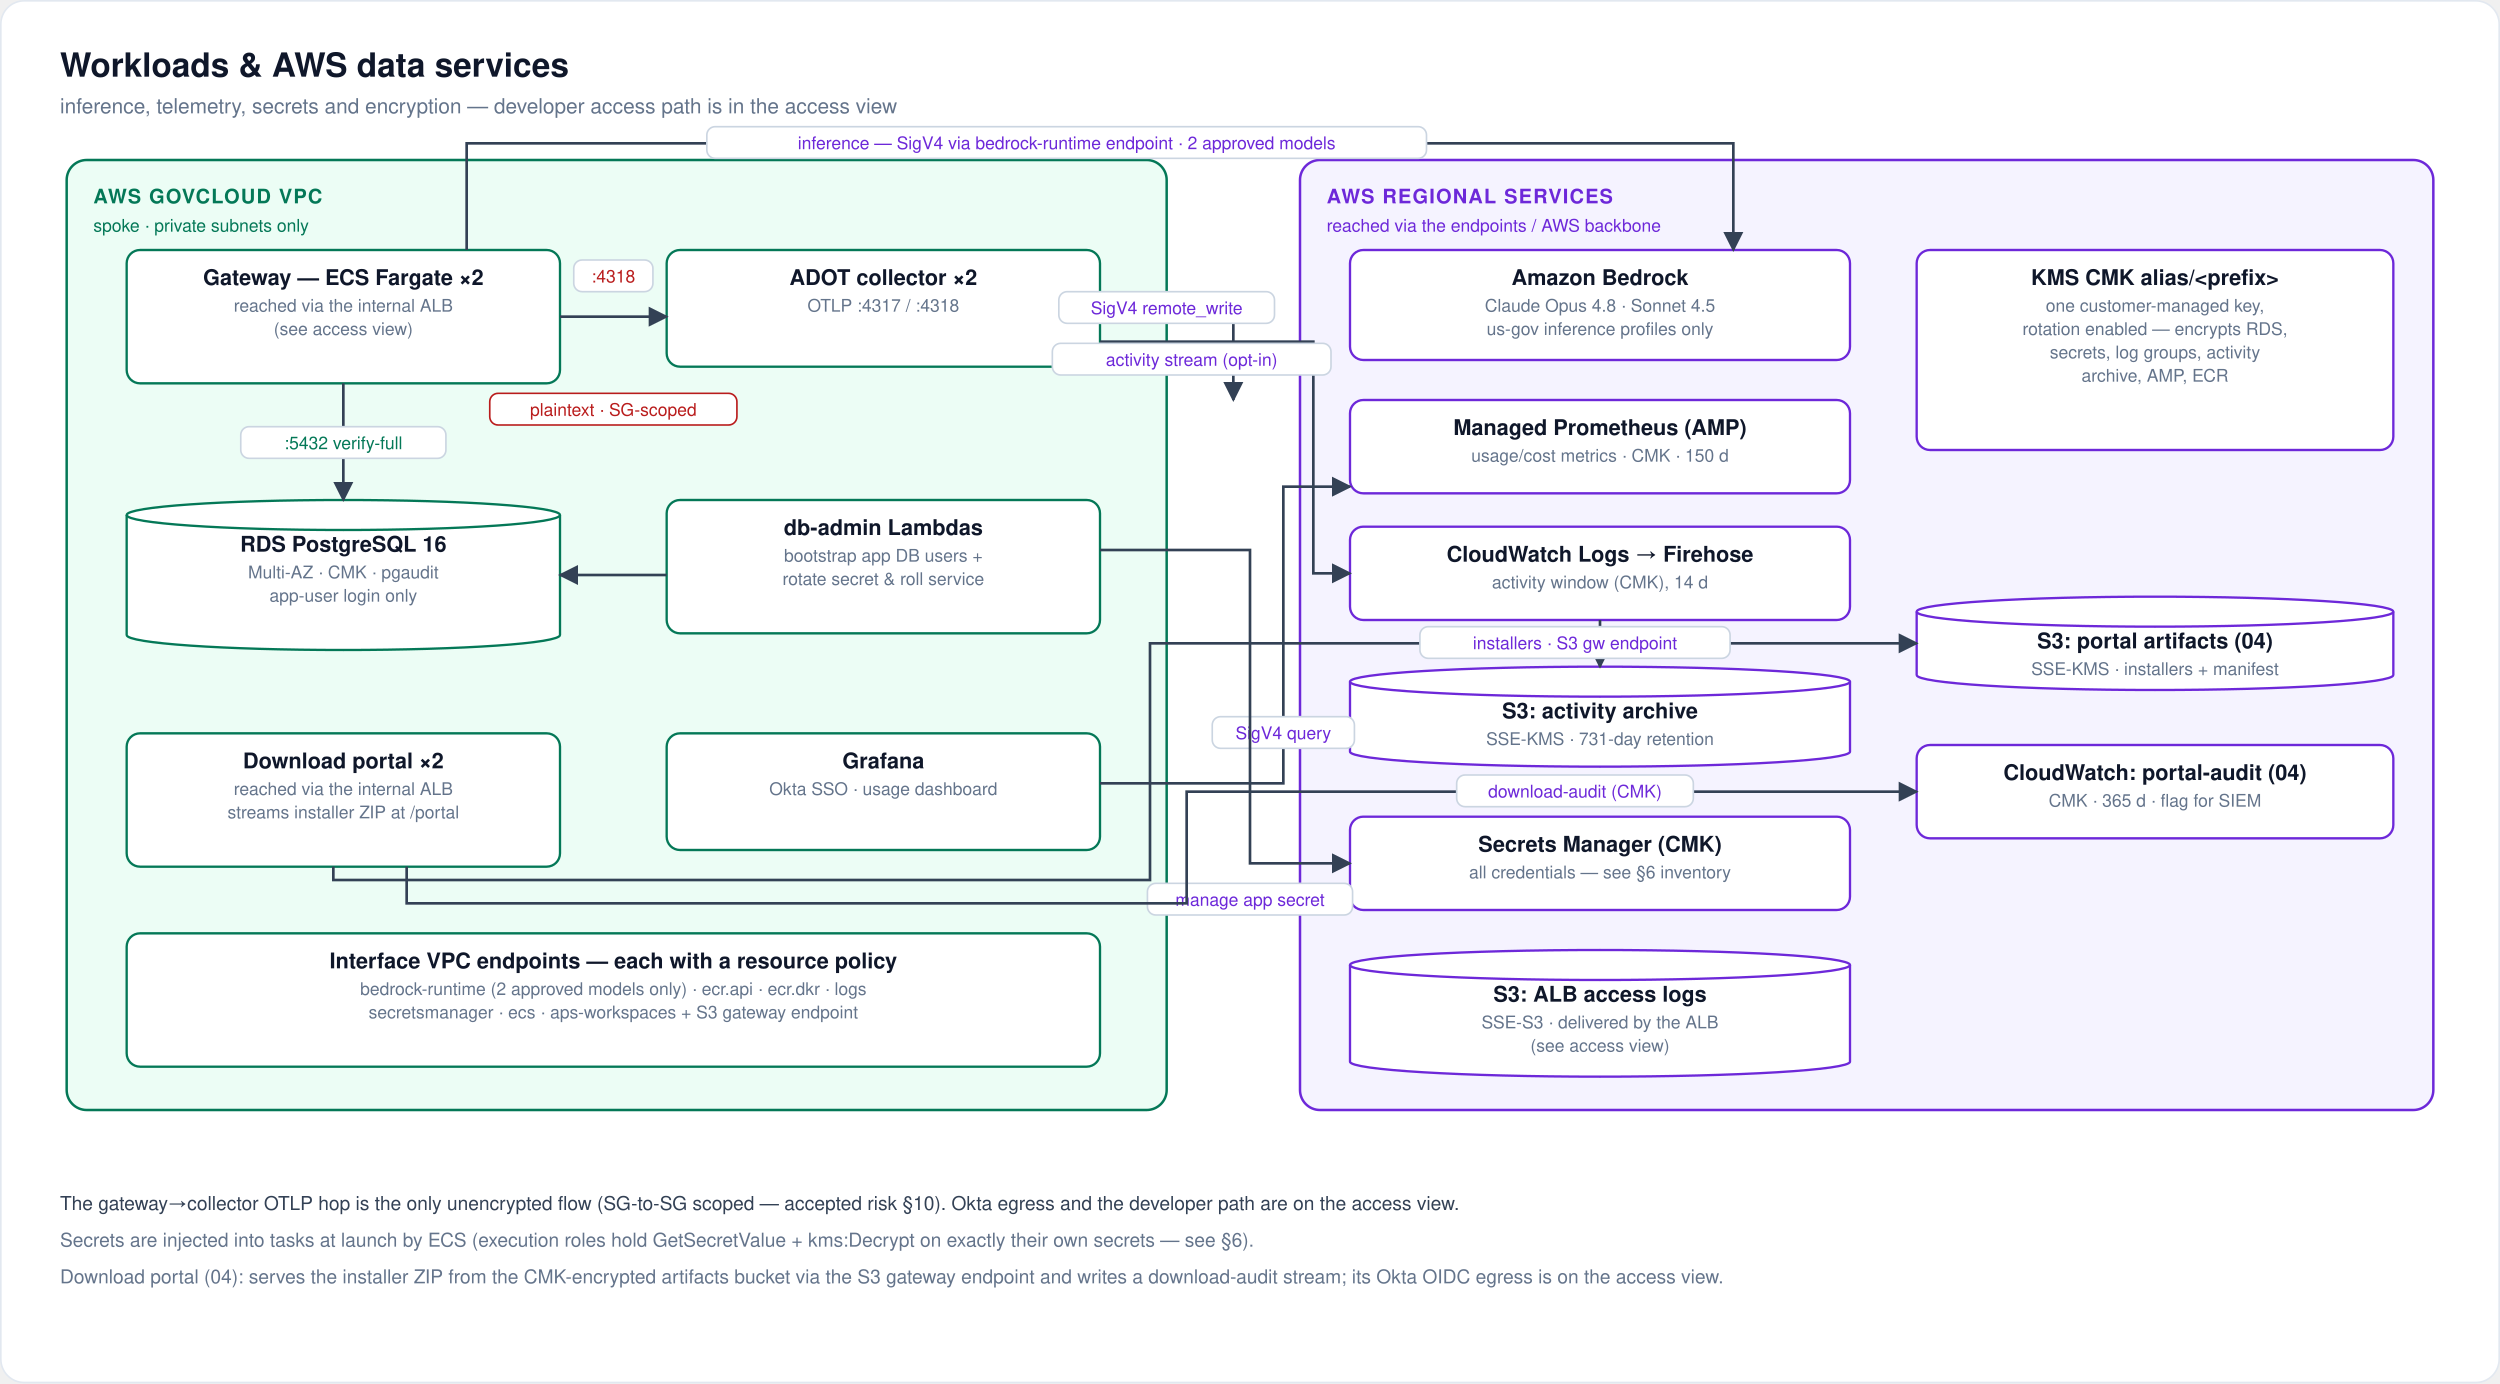
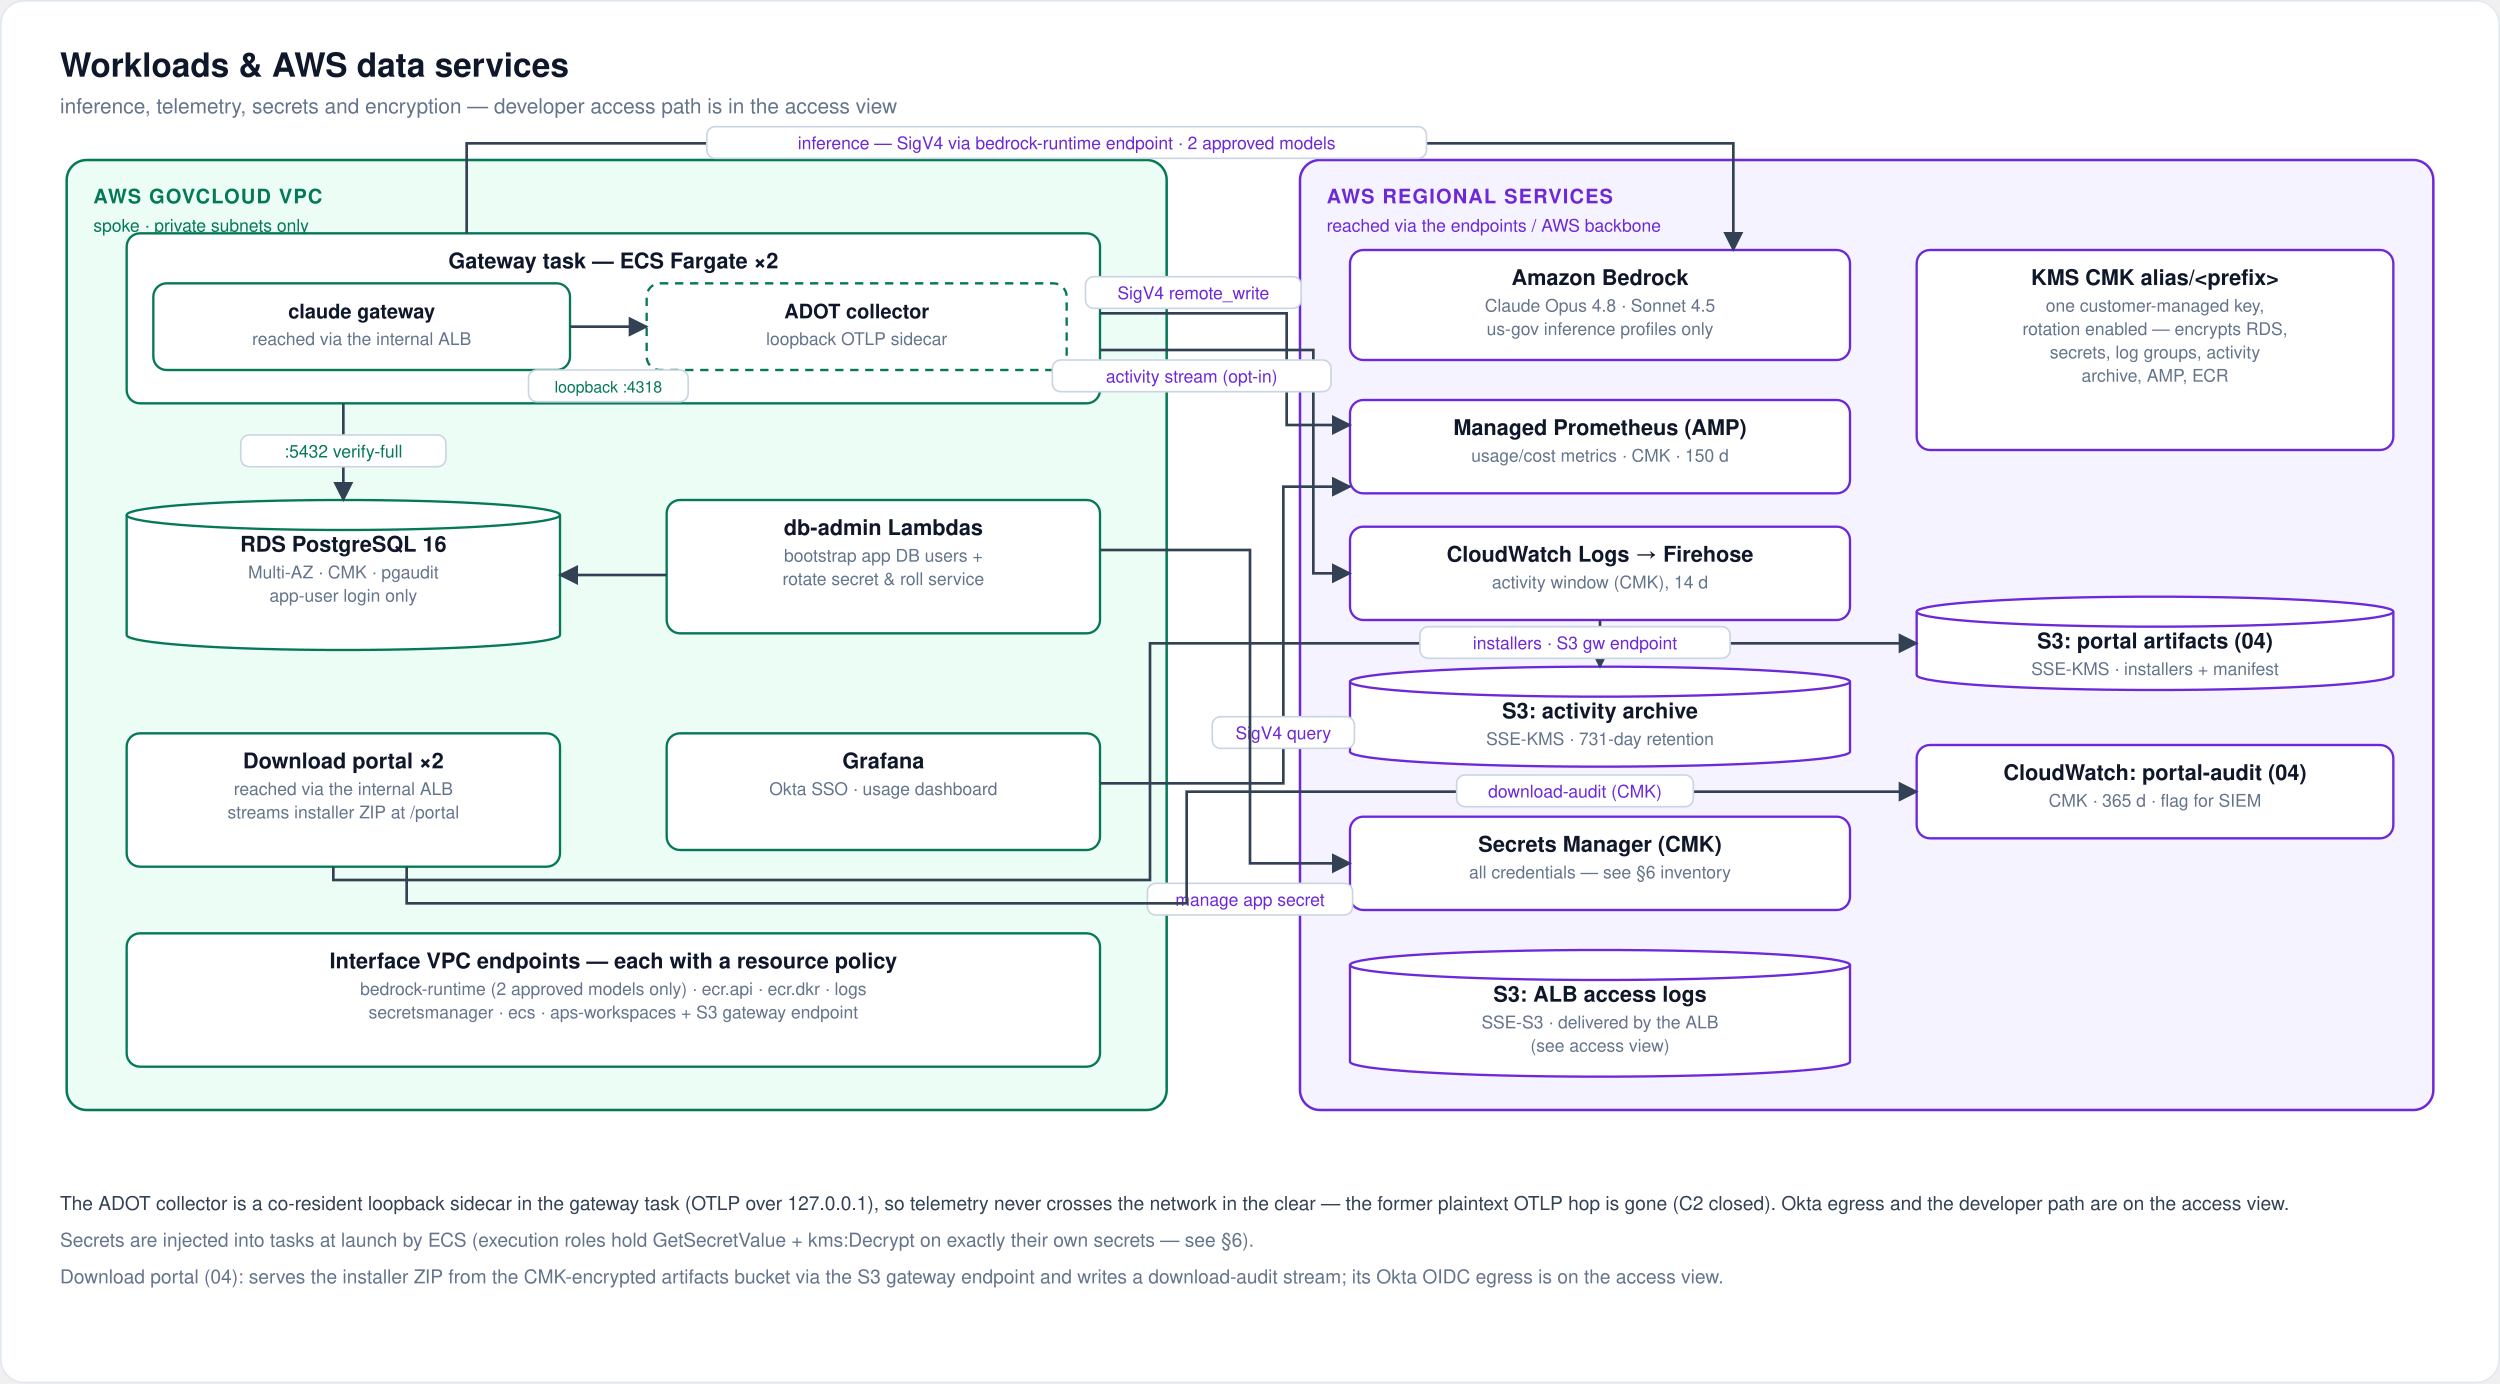
<svg xmlns="http://www.w3.org/2000/svg" width="1500" height="830" viewBox="0 0 1500 830">
  <defs>
    <marker id="arr" viewBox="0 0 10 10" refX="9" refY="5" markerWidth="7.5" markerHeight="7.5" orient="auto-start-reverse">
      <path d="M 0 0 L 10 5 L 0 10 z" fill="#334155" />
    </marker>
  </defs>
  <rect x="0.5" y="0.5" width="1499" height="829" rx="14" fill="#FFFFFF" stroke="#E2E8F0" />
  <text x="36" y="46" font-family="Helvetica, Arial, sans-serif" font-size="20" fill="#0F172A" font-weight="bold" text-anchor="start">Workloads &amp; AWS data services</text>
  <text x="36" y="68" font-family="Helvetica, Arial, sans-serif" font-size="12.5" fill="#64748B" font-weight="normal" text-anchor="start">inference, telemetry, secrets and encryption — developer access path is in the access view</text>
  <rect x="40" y="96" width="660" height="570" rx="12" fill="#ECFDF5" stroke="#047857" stroke-width="1.5" />
  <text x="56" y="122" font-family="Helvetica, Arial, sans-serif" font-size="12" fill="#047857" font-weight="bold" text-anchor="start" letter-spacing="0.06em">AWS GOVCLOUD VPC</text>
  <text x="56" y="139" font-family="Helvetica, Arial, sans-serif" font-size="10.5" fill="#047857" font-weight="normal" text-anchor="start">spoke · private subnets only</text>
-   <rect x="76" y="150" width="260" height="80" rx="8" fill="#FFFFFF" stroke="#047857" stroke-width="1.4" />
-   <text x="206.0" y="171" font-family="Helvetica, Arial, sans-serif" font-size="13" fill="#0F172A" font-weight="bold" text-anchor="middle">Gateway — ECS Fargate ×2</text>
-   <text x="206.0" y="187" font-family="Helvetica, Arial, sans-serif" font-size="10.5" fill="#64748B" font-weight="normal" text-anchor="middle">reached via the internal ALB</text>
-   <text x="206.0" y="201" font-family="Helvetica, Arial, sans-serif" font-size="10.5" fill="#64748B" font-weight="normal" text-anchor="middle">(see access view)</text>
-   <rect x="400" y="150" width="260" height="70" rx="8" fill="#FFFFFF" stroke="#047857" stroke-width="1.4" />
-   <text x="530.0" y="171" font-family="Helvetica, Arial, sans-serif" font-size="13" fill="#0F172A" font-weight="bold" text-anchor="middle">ADOT collector ×2</text>
-   <text x="530.0" y="187" font-family="Helvetica, Arial, sans-serif" font-size="10.5" fill="#64748B" font-weight="normal" text-anchor="middle">OTLP :4317 / :4318</text>
+   <rect x="76" y="140" width="584" height="102" rx="8" fill="#FFFFFF" stroke="#047857" stroke-width="1.4" />
+   <text x="368.0" y="161" font-family="Helvetica, Arial, sans-serif" font-size="13" fill="#0F172A" font-weight="bold" text-anchor="middle">Gateway task — ECS Fargate ×2</text>
+   <rect x="92" y="170" width="250" height="52" rx="8" fill="#FFFFFF" stroke="#047857" stroke-width="1.4" />
+   <text x="217.0" y="191" font-family="Helvetica, Arial, sans-serif" font-size="12" fill="#0F172A" font-weight="bold" text-anchor="middle">claude gateway</text>
+   <text x="217.0" y="207" font-family="Helvetica, Arial, sans-serif" font-size="10.5" fill="#64748B" font-weight="normal" text-anchor="middle">reached via the internal ALB</text>
+   <rect x="388" y="170" width="252" height="52" rx="8" fill="#FFFFFF" stroke="#047857" stroke-width="1.4" stroke-dasharray="5 4" />
+   <text x="514.0" y="191" font-family="Helvetica, Arial, sans-serif" font-size="12" fill="#0F172A" font-weight="bold" text-anchor="middle">ADOT collector</text>
+   <text x="514.0" y="207" font-family="Helvetica, Arial, sans-serif" font-size="10.5" fill="#64748B" font-weight="normal" text-anchor="middle">loopback OTLP sidecar</text>
+   <path d="M342 196 L388 196" fill="none" stroke="#334155" stroke-width="1.6" marker-end="url(#arr)" />
+   <rect x="317.1" y="222" width="95.8" height="19" rx="5" fill="#FFFFFF" stroke="#CBD5E1" />
+   <text x="365" y="235.5" font-family="Helvetica, Arial, sans-serif" font-size="9.5" fill="#047857" font-weight="normal" text-anchor="middle">loopback :4318</text>
  <path d="M76 309 a 130.0 9 0 0 1 260 0 v 72 a 130.0 9 0 0 1 -260 0 Z" fill="#FFFFFF" stroke="#047857" stroke-width="1.4" />
  <path d="M76 309 a 130.0 9 0 0 0 260 0" fill="none" stroke="#047857" stroke-width="1.4" />
  <text x="206.0" y="331" font-family="Helvetica, Arial, sans-serif" font-size="13" fill="#0F172A" font-weight="bold" text-anchor="middle">RDS PostgreSQL 16</text>
  <text x="206.0" y="347" font-family="Helvetica, Arial, sans-serif" font-size="10.5" fill="#64748B" font-weight="normal" text-anchor="middle">Multi-AZ · CMK · pgaudit</text>
  <text x="206.0" y="361" font-family="Helvetica, Arial, sans-serif" font-size="10.5" fill="#64748B" font-weight="normal" text-anchor="middle">app-user login only</text>
  <rect x="400" y="300" width="260" height="80" rx="8" fill="#FFFFFF" stroke="#047857" stroke-width="1.4" />
  <text x="530.0" y="321" font-family="Helvetica, Arial, sans-serif" font-size="13" fill="#0F172A" font-weight="bold" text-anchor="middle">db-admin Lambdas</text>
  <text x="530.0" y="337" font-family="Helvetica, Arial, sans-serif" font-size="10.5" fill="#64748B" font-weight="normal" text-anchor="middle">bootstrap app DB users +</text>
  <text x="530.0" y="351" font-family="Helvetica, Arial, sans-serif" font-size="10.5" fill="#64748B" font-weight="normal" text-anchor="middle">rotate secret &amp; roll service</text>
  <rect x="400" y="440" width="260" height="70" rx="8" fill="#FFFFFF" stroke="#047857" stroke-width="1.4" />
  <text x="530.0" y="461" font-family="Helvetica, Arial, sans-serif" font-size="13" fill="#0F172A" font-weight="bold" text-anchor="middle">Grafana</text>
  <text x="530.0" y="477" font-family="Helvetica, Arial, sans-serif" font-size="10.5" fill="#64748B" font-weight="normal" text-anchor="middle">Okta SSO · usage dashboard</text>
  <rect x="76" y="440" width="260" height="80" rx="8" fill="#FFFFFF" stroke="#047857" stroke-width="1.4" />
  <text x="206.0" y="461" font-family="Helvetica, Arial, sans-serif" font-size="13" fill="#0F172A" font-weight="bold" text-anchor="middle">Download portal ×2</text>
  <text x="206.0" y="477" font-family="Helvetica, Arial, sans-serif" font-size="10.5" fill="#64748B" font-weight="normal" text-anchor="middle">reached via the internal ALB</text>
  <text x="206.0" y="491" font-family="Helvetica, Arial, sans-serif" font-size="10.5" fill="#64748B" font-weight="normal" text-anchor="middle">streams installer ZIP at /portal</text>
  <rect x="76" y="560" width="584" height="80" rx="8" fill="#FFFFFF" stroke="#047857" stroke-width="1.4" />
  <text x="368.0" y="581" font-family="Helvetica, Arial, sans-serif" font-size="13" fill="#0F172A" font-weight="bold" text-anchor="middle">Interface VPC endpoints — each with a resource policy</text>
  <text x="368.0" y="597" font-family="Helvetica, Arial, sans-serif" font-size="10.5" fill="#64748B" font-weight="normal" text-anchor="middle">bedrock-runtime (2 approved models only) · ecr.api · ecr.dkr · logs</text>
  <text x="368.0" y="611" font-family="Helvetica, Arial, sans-serif" font-size="10.5" fill="#64748B" font-weight="normal" text-anchor="middle">secretsmanager · ecs · aps-workspaces  +  S3 gateway endpoint</text>
  <rect x="780" y="96" width="680" height="570" rx="12" fill="#F5F3FF" stroke="#6D28D9" stroke-width="1.5" />
  <text x="796" y="122" font-family="Helvetica, Arial, sans-serif" font-size="12" fill="#6D28D9" font-weight="bold" text-anchor="start" letter-spacing="0.06em">AWS REGIONAL SERVICES</text>
  <text x="796" y="139" font-family="Helvetica, Arial, sans-serif" font-size="10.5" fill="#6D28D9" font-weight="normal" text-anchor="start">reached via the endpoints / AWS backbone</text>
  <rect x="810" y="150" width="300" height="66" rx="8" fill="#FFFFFF" stroke="#6D28D9" stroke-width="1.4" />
  <text x="960.0" y="171" font-family="Helvetica, Arial, sans-serif" font-size="13" fill="#0F172A" font-weight="bold" text-anchor="middle">Amazon Bedrock</text>
  <text x="960.0" y="187" font-family="Helvetica, Arial, sans-serif" font-size="10.5" fill="#64748B" font-weight="normal" text-anchor="middle">Claude Opus 4.8 · Sonnet 4.5</text>
  <text x="960.0" y="201" font-family="Helvetica, Arial, sans-serif" font-size="10.5" fill="#64748B" font-weight="normal" text-anchor="middle">us-gov inference profiles only</text>
  <rect x="810" y="240" width="300" height="56" rx="8" fill="#FFFFFF" stroke="#6D28D9" stroke-width="1.4" />
  <text x="960.0" y="261" font-family="Helvetica, Arial, sans-serif" font-size="13" fill="#0F172A" font-weight="bold" text-anchor="middle">Managed Prometheus (AMP)</text>
  <text x="960.0" y="277" font-family="Helvetica, Arial, sans-serif" font-size="10.5" fill="#64748B" font-weight="normal" text-anchor="middle">usage/cost metrics · CMK · 150 d</text>
  <rect x="810" y="316" width="300" height="56" rx="8" fill="#FFFFFF" stroke="#6D28D9" stroke-width="1.4" />
  <text x="960.0" y="337" font-family="Helvetica, Arial, sans-serif" font-size="13" fill="#0F172A" font-weight="bold" text-anchor="middle">CloudWatch Logs → Firehose</text>
  <text x="960.0" y="353" font-family="Helvetica, Arial, sans-serif" font-size="10.5" fill="#64748B" font-weight="normal" text-anchor="middle">activity window (CMK), 14 d</text>
  <path d="M810 409 a 150.0 9 0 0 1 300 0 v 42 a 150.0 9 0 0 1 -300 0 Z" fill="#FFFFFF" stroke="#6D28D9" stroke-width="1.4" />
  <path d="M810 409 a 150.0 9 0 0 0 300 0" fill="none" stroke="#6D28D9" stroke-width="1.4" />
  <text x="960.0" y="431" font-family="Helvetica, Arial, sans-serif" font-size="13" fill="#0F172A" font-weight="bold" text-anchor="middle">S3: activity archive</text>
  <text x="960.0" y="447" font-family="Helvetica, Arial, sans-serif" font-size="10.5" fill="#64748B" font-weight="normal" text-anchor="middle">SSE-KMS · 731-day retention</text>
  <rect x="810" y="490" width="300" height="56" rx="8" fill="#FFFFFF" stroke="#6D28D9" stroke-width="1.4" />
  <text x="960.0" y="511" font-family="Helvetica, Arial, sans-serif" font-size="13" fill="#0F172A" font-weight="bold" text-anchor="middle">Secrets Manager (CMK)</text>
  <text x="960.0" y="527" font-family="Helvetica, Arial, sans-serif" font-size="10.5" fill="#64748B" font-weight="normal" text-anchor="middle">all credentials — see §6 inventory</text>
  <path d="M810 579 a 150.0 9 0 0 1 300 0 v 58 a 150.0 9 0 0 1 -300 0 Z" fill="#FFFFFF" stroke="#6D28D9" stroke-width="1.4" />
  <path d="M810 579 a 150.0 9 0 0 0 300 0" fill="none" stroke="#6D28D9" stroke-width="1.4" />
  <text x="960.0" y="601" font-family="Helvetica, Arial, sans-serif" font-size="13" fill="#0F172A" font-weight="bold" text-anchor="middle">S3: ALB access logs</text>
  <text x="960.0" y="617" font-family="Helvetica, Arial, sans-serif" font-size="10.5" fill="#64748B" font-weight="normal" text-anchor="middle">SSE-S3 · delivered by the ALB</text>
  <text x="960.0" y="631" font-family="Helvetica, Arial, sans-serif" font-size="10.5" fill="#64748B" font-weight="normal" text-anchor="middle">(see access view)</text>
  <rect x="1150" y="150" width="286" height="120" rx="8" fill="#FFFFFF" stroke="#6D28D9" stroke-width="1.4" />
  <text x="1293.0" y="171" font-family="Helvetica, Arial, sans-serif" font-size="13" fill="#0F172A" font-weight="bold" text-anchor="middle">KMS CMK  alias/&lt;prefix&gt;</text>
  <text x="1293.0" y="187" font-family="Helvetica, Arial, sans-serif" font-size="10.5" fill="#64748B" font-weight="normal" text-anchor="middle">one customer-managed key,</text>
  <text x="1293.0" y="201" font-family="Helvetica, Arial, sans-serif" font-size="10.5" fill="#64748B" font-weight="normal" text-anchor="middle">rotation enabled — encrypts RDS,</text>
  <text x="1293.0" y="215" font-family="Helvetica, Arial, sans-serif" font-size="10.5" fill="#64748B" font-weight="normal" text-anchor="middle">secrets, log groups, activity</text>
  <text x="1293.0" y="229" font-family="Helvetica, Arial, sans-serif" font-size="10.5" fill="#64748B" font-weight="normal" text-anchor="middle">archive, AMP, ECR</text>
  <path d="M1150 367 a 143.0 9 0 0 1 286 0 v 38 a 143.0 9 0 0 1 -286 0 Z" fill="#FFFFFF" stroke="#6D28D9" stroke-width="1.4" />
  <path d="M1150 367 a 143.0 9 0 0 0 286 0" fill="none" stroke="#6D28D9" stroke-width="1.4" />
  <text x="1293.0" y="389" font-family="Helvetica, Arial, sans-serif" font-size="13" fill="#0F172A" font-weight="bold" text-anchor="middle">S3: portal artifacts (04)</text>
  <text x="1293.0" y="405" font-family="Helvetica, Arial, sans-serif" font-size="10.5" fill="#64748B" font-weight="normal" text-anchor="middle">SSE-KMS · installers + manifest</text>
  <rect x="1150" y="447" width="286" height="56" rx="8" fill="#FFFFFF" stroke="#6D28D9" stroke-width="1.4" />
  <text x="1293.0" y="468" font-family="Helvetica, Arial, sans-serif" font-size="13" fill="#0F172A" font-weight="bold" text-anchor="middle">CloudWatch: portal-audit (04)</text>
  <text x="1293.0" y="484" font-family="Helvetica, Arial, sans-serif" font-size="10.5" fill="#64748B" font-weight="normal" text-anchor="middle">CMK · 365 d · flag for SIEM</text>
-   <path d="M280 150 L280 86 L1040 86 L1040 150" fill="none" stroke="#334155" stroke-width="1.6" marker-end="url(#arr)" />
+   <path d="M280 140 L280 86 L1040 86 L1040 150" fill="none" stroke="#334155" stroke-width="1.6" marker-end="url(#arr)" />
  <rect x="424.1" y="76" width="431.8" height="19" rx="5" fill="#FFFFFF" stroke="#CBD5E1" />
  <text x="640" y="89.5" font-family="Helvetica, Arial, sans-serif" font-size="10.5" fill="#6D28D9" font-weight="normal" text-anchor="middle">inference — SigV4 via bedrock-runtime endpoint · 2 approved models</text>
-   <path d="M336 190 L400 190" fill="none" stroke="#334155" stroke-width="1.6" marker-end="url(#arr)" />
-   <rect x="344.25" y="156" width="47.5" height="19" rx="5" fill="#FFFFFF" stroke="#CBD5E1" />
-   <text x="368" y="169.5" font-family="Helvetica, Arial, sans-serif" font-size="10.5" fill="#B91C1C" font-weight="normal" text-anchor="middle">:4318</text>
-   <rect x="293.85" y="236" width="148.3" height="19" rx="5" fill="#FFFFFF" stroke="#B91C1C" />
-   <text x="368" y="249.5" font-family="Helvetica, Arial, sans-serif" font-size="10.5" fill="#B91C1C" font-weight="normal" text-anchor="middle">plaintext · SG-scoped</text>
-   <path d="M660 185 L740 185 L740 240" fill="none" stroke="#334155" stroke-width="1.6" marker-end="url(#arr)" />
-   <rect x="635.3" y="175" width="129.4" height="19" rx="5" fill="#FFFFFF" stroke="#CBD5E1" />
-   <text x="700" y="188.5" font-family="Helvetica, Arial, sans-serif" font-size="10.5" fill="#6D28D9" font-weight="normal" text-anchor="middle">SigV4 remote_write</text>
-   <path d="M660 205 L788 205 L788 344 L810 344" fill="none" stroke="#334155" stroke-width="1.6" marker-end="url(#arr)" />
-   <rect x="631.4" y="206" width="167.2" height="19" rx="5" fill="#FFFFFF" stroke="#CBD5E1" />
-   <text x="715" y="219.5" font-family="Helvetica, Arial, sans-serif" font-size="10.5" fill="#6D28D9" font-weight="normal" text-anchor="middle">activity stream (opt-in)</text>
+   <path d="M660 188 L772 188 L772 255 L810 255" fill="none" stroke="#334155" stroke-width="1.6" marker-end="url(#arr)" />
+   <rect x="651.3" y="166" width="129.4" height="19" rx="5" fill="#FFFFFF" stroke="#CBD5E1" />
+   <text x="716" y="179.5" font-family="Helvetica, Arial, sans-serif" font-size="10.5" fill="#6D28D9" font-weight="normal" text-anchor="middle">SigV4 remote_write</text>
+   <path d="M660 210 L788 210 L788 344 L810 344" fill="none" stroke="#334155" stroke-width="1.6" marker-end="url(#arr)" />
+   <rect x="631.4" y="216" width="167.2" height="19" rx="5" fill="#FFFFFF" stroke="#CBD5E1" />
+   <text x="715" y="229.5" font-family="Helvetica, Arial, sans-serif" font-size="10.5" fill="#6D28D9" font-weight="normal" text-anchor="middle">activity stream (opt-in)</text>
  <path d="M960 372 L960 400" fill="none" stroke="#334155" stroke-width="1.6" marker-end="url(#arr)" />
  <path d="M660 470 L770 470 L770 292 L810 292" fill="none" stroke="#334155" stroke-width="1.6" marker-end="url(#arr)" />
  <rect x="727.35" y="430" width="85.3" height="19" rx="5" fill="#FFFFFF" stroke="#CBD5E1" />
  <text x="770" y="443.5" font-family="Helvetica, Arial, sans-serif" font-size="10.5" fill="#6D28D9" font-weight="normal" text-anchor="middle">SigV4 query</text>
-   <path d="M206 230 L206 300" fill="none" stroke="#334155" stroke-width="1.6" marker-end="url(#arr)" />
-   <rect x="144.45" y="256" width="123.1" height="19" rx="5" fill="#FFFFFF" stroke="#CBD5E1" />
-   <text x="206" y="269.5" font-family="Helvetica, Arial, sans-serif" font-size="10.5" fill="#047857" font-weight="normal" text-anchor="middle">:5432 verify-full</text>
+   <path d="M206 242 L206 300" fill="none" stroke="#334155" stroke-width="1.6" marker-end="url(#arr)" />
+   <rect x="144.45" y="261" width="123.1" height="19" rx="5" fill="#FFFFFF" stroke="#CBD5E1" />
+   <text x="206" y="274.5" font-family="Helvetica, Arial, sans-serif" font-size="10.5" fill="#047857" font-weight="normal" text-anchor="middle">:5432 verify-full</text>
  <path d="M400 345 L336 345" fill="none" stroke="#334155" stroke-width="1.6" marker-end="url(#arr)" />
  <path d="M660 330 L750 330 L750 518 L810 518" fill="none" stroke="#334155" stroke-width="1.6" marker-end="url(#arr)" />
  <rect x="688.45" y="530" width="123.1" height="19" rx="5" fill="#FFFFFF" stroke="#CBD5E1" />
  <text x="750" y="543.5" font-family="Helvetica, Arial, sans-serif" font-size="10.5" fill="#6D28D9" font-weight="normal" text-anchor="middle">manage app secret</text>
  <path d="M200 520 L200 528 L690 528 L690 386 L1150 386" fill="none" stroke="#334155" stroke-width="1.6" marker-end="url(#arr)" />
  <rect x="851.95" y="376" width="186.1" height="19" rx="5" fill="#FFFFFF" stroke="#CBD5E1" />
  <text x="945" y="389.5" font-family="Helvetica, Arial, sans-serif" font-size="10.5" fill="#6D28D9" font-weight="normal" text-anchor="middle">installers · S3 gw endpoint</text>
  <path d="M244 520 L244 542 L712 542 L712 475 L1150 475" fill="none" stroke="#334155" stroke-width="1.6" marker-end="url(#arr)" />
  <rect x="874.0" y="465" width="142.0" height="19" rx="5" fill="#FFFFFF" stroke="#CBD5E1" />
  <text x="945" y="478.5" font-family="Helvetica, Arial, sans-serif" font-size="10.5" fill="#6D28D9" font-weight="normal" text-anchor="middle">download-audit (CMK)</text>
-   <text x="36" y="726" font-family="Helvetica, Arial, sans-serif" font-size="11.5" fill="#334155" font-weight="normal" text-anchor="start">The gateway→collector OTLP hop is the only unencrypted flow (SG-to-SG scoped — accepted risk §10). Okta egress and the developer path are on the access view.</text>
+   <text x="36" y="726" font-family="Helvetica, Arial, sans-serif" font-size="11.5" fill="#334155" font-weight="normal" text-anchor="start">The ADOT collector is a co-resident loopback sidecar in the gateway task (OTLP over 127.0.0.1), so telemetry never crosses the network in the clear — the former plaintext OTLP hop is gone (C2 closed). Okta egress and the developer path are on the access view.</text>
  <text x="36" y="748" font-family="Helvetica, Arial, sans-serif" font-size="11.5" fill="#64748B" font-weight="normal" text-anchor="start">Secrets are injected into tasks at launch by ECS (execution roles hold GetSecretValue + kms:Decrypt on exactly their own secrets — see §6).</text>
  <text x="36" y="770" font-family="Helvetica, Arial, sans-serif" font-size="11.5" fill="#64748B" font-weight="normal" text-anchor="start">Download portal (04): serves the installer ZIP from the CMK-encrypted artifacts bucket via the S3 gateway endpoint and writes a download-audit stream; its Okta OIDC egress is on the access view.</text>
</svg>
